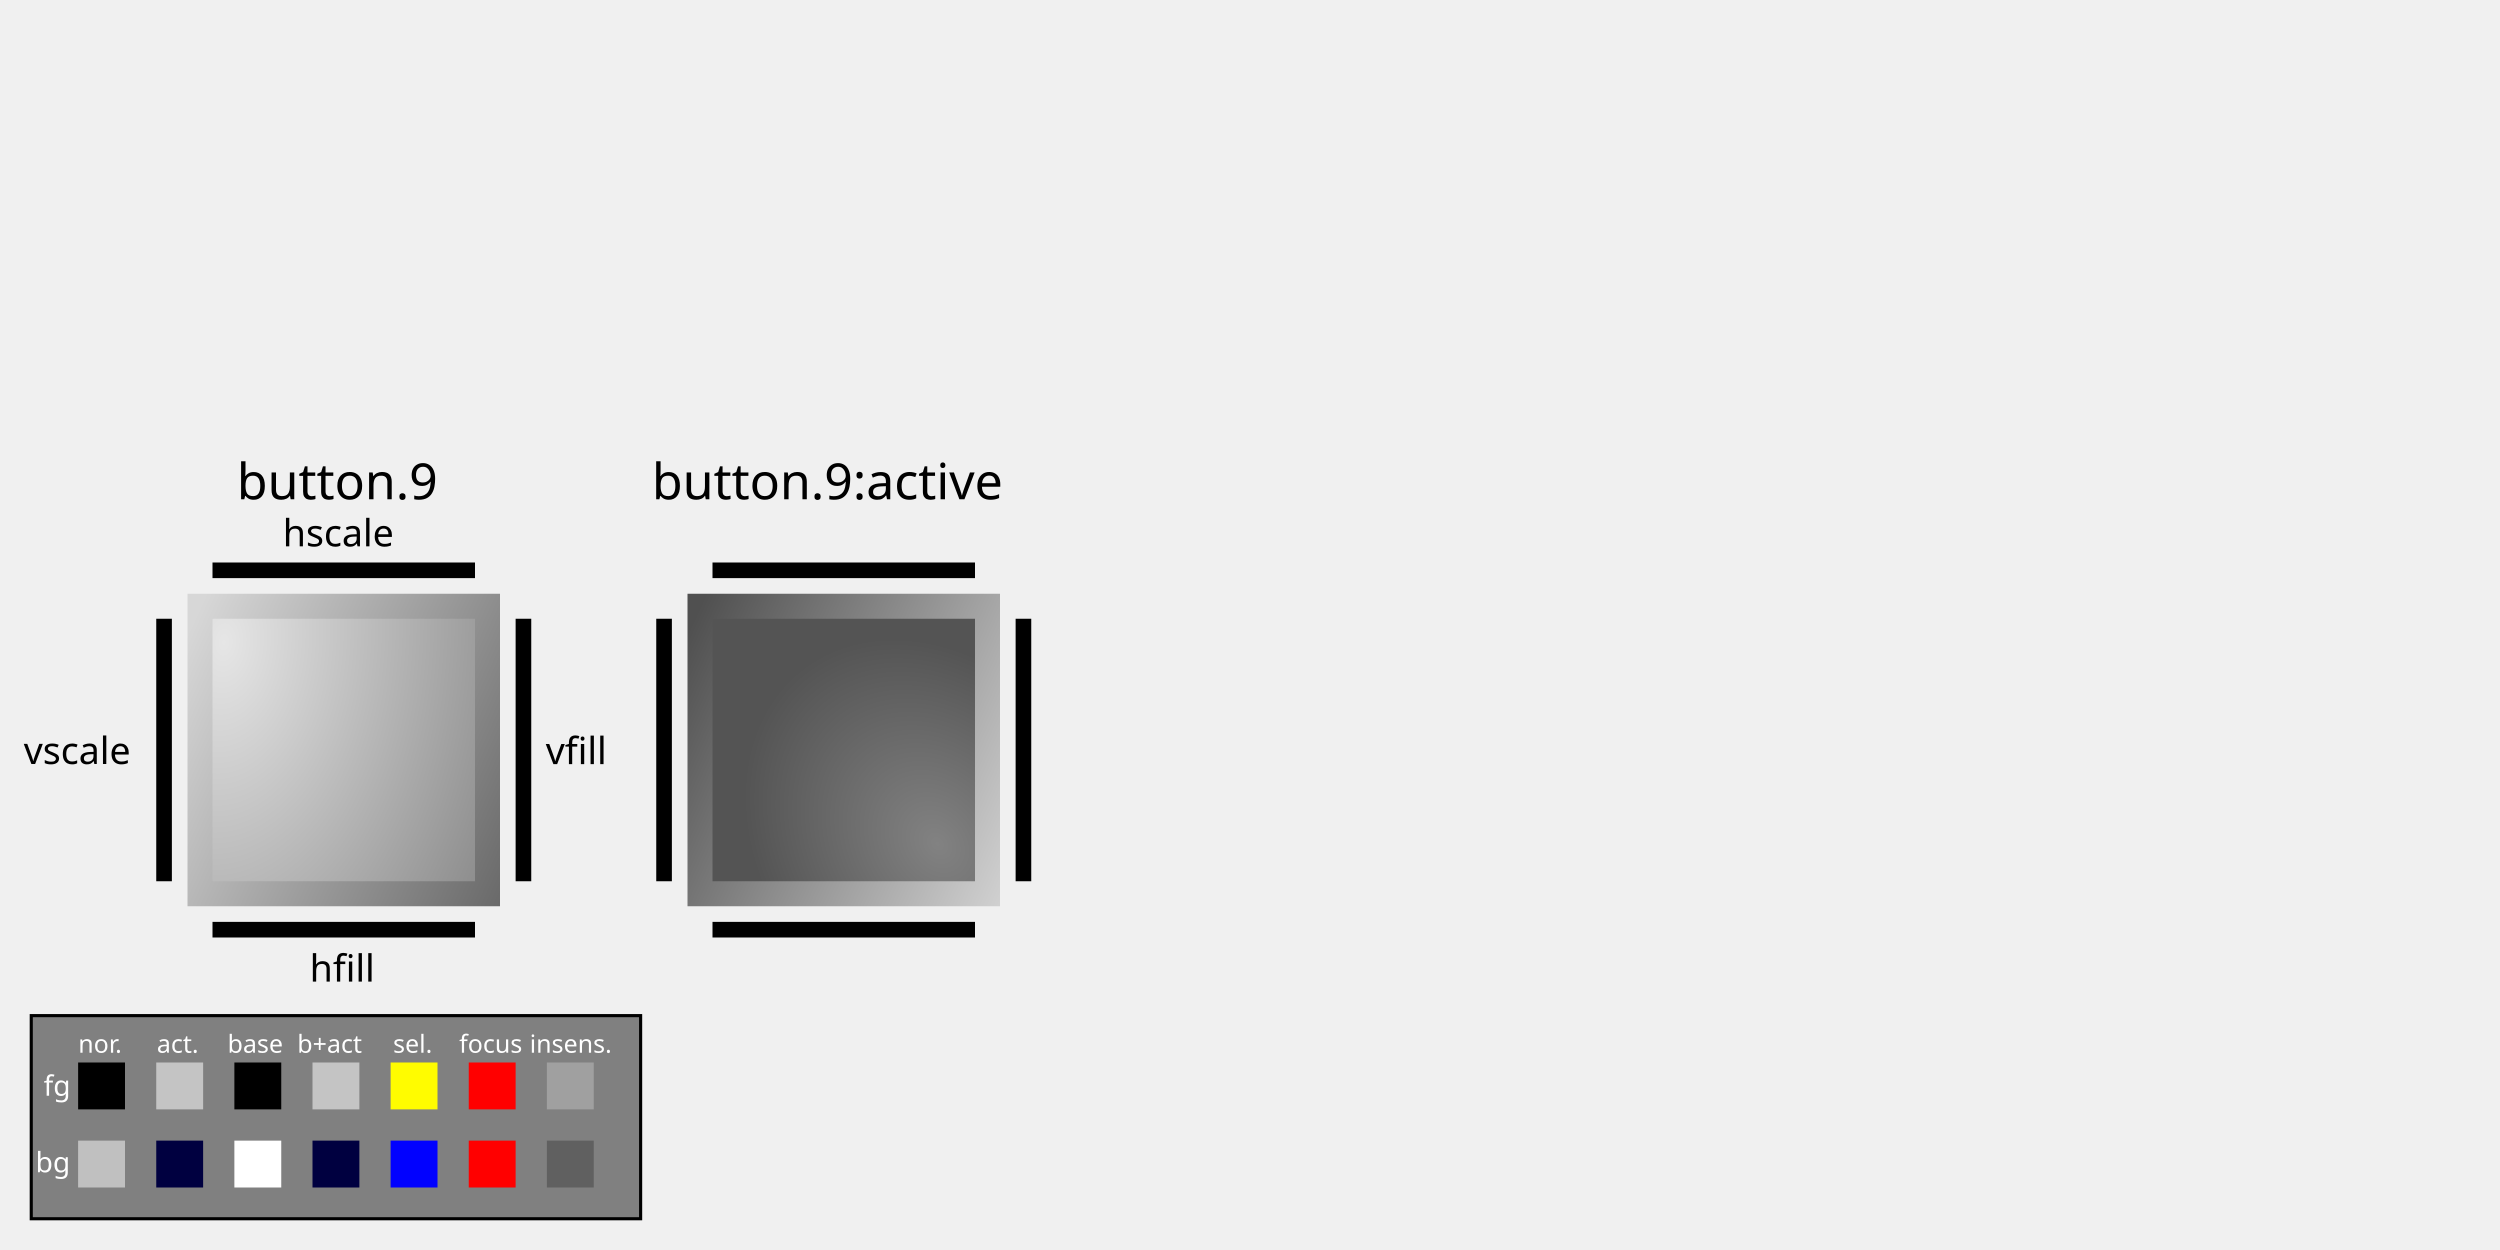
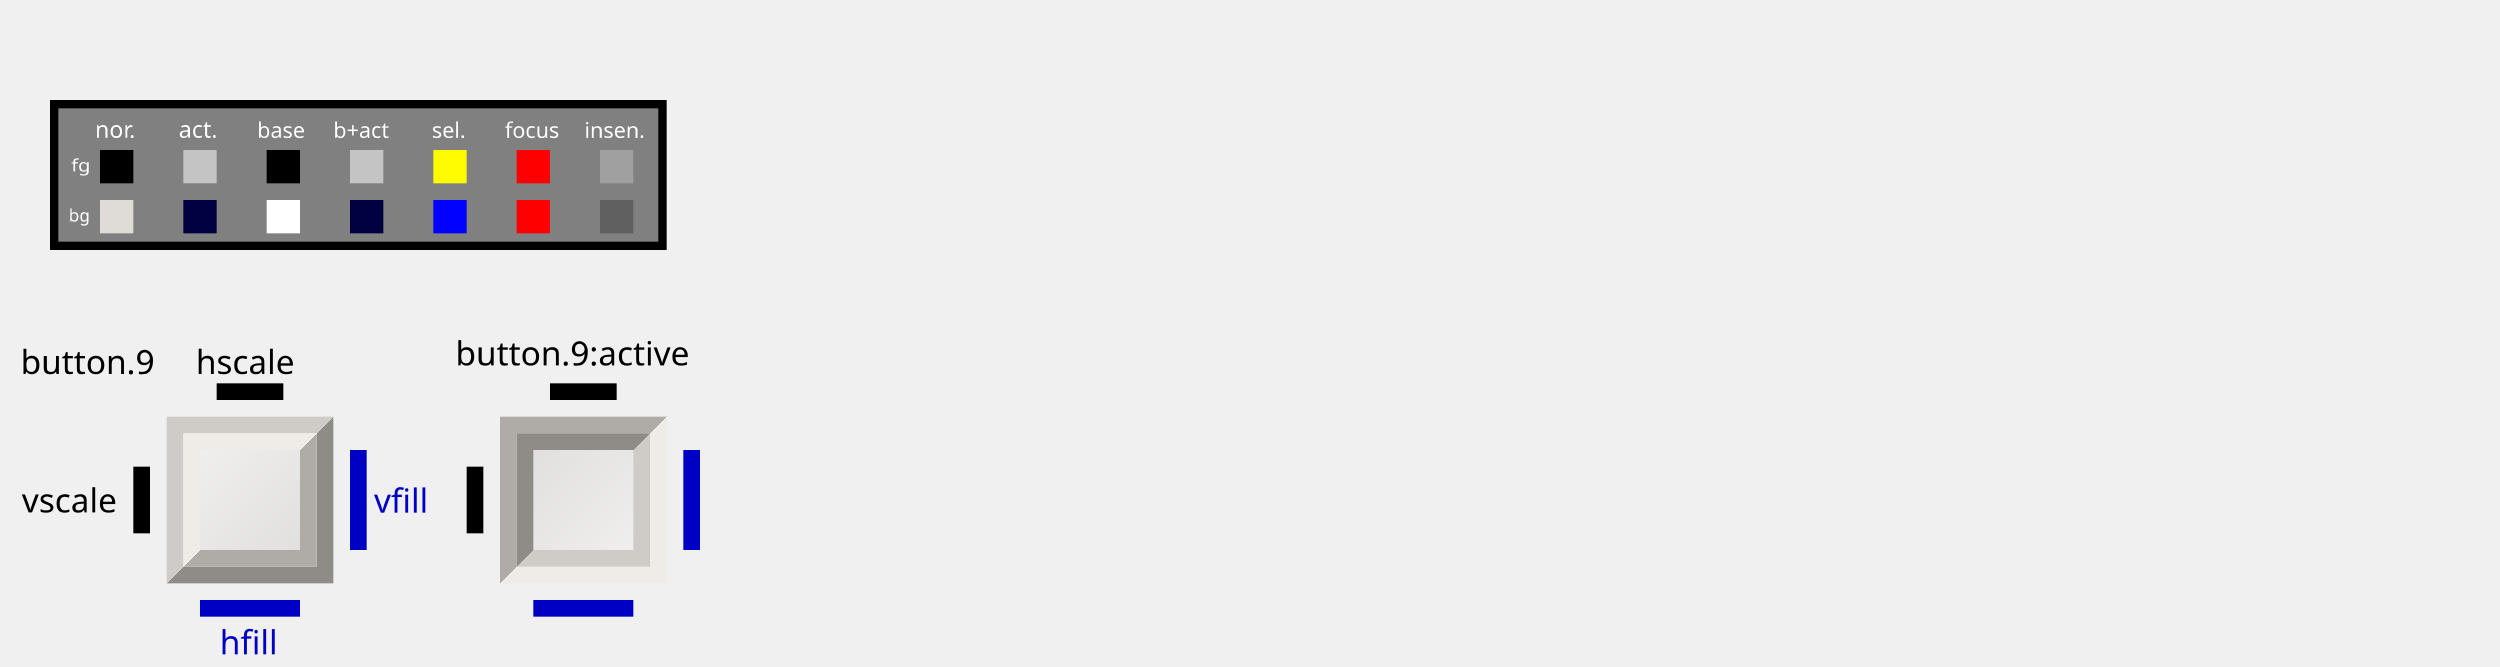
- <svg xmlns="http://www.w3.org/2000/svg" xmlns:xlink="http://www.w3.org/1999/xlink" width="800" height="400" id="svg2" version="1.1">
+ <svg xmlns="http://www.w3.org/2000/svg" xmlns:xlink="http://www.w3.org/1999/xlink" width="150" height="40" id="svg2" version="1.1">
  <defs id="defs4">
-     <linearGradient id="linearGradient4211">
-       <stop style="stop-color:#e6e6e6;stop-opacity:1;" offset="0" id="stop4213" />
-       <stop style="stop-color:#808080;stop-opacity:1;" offset="1" id="stop4215" />
+     <linearGradient id="linearGradient4546">
+       <stop id="stop4548" offset="0" style="stop-color:#efece8;stop-opacity:0.231;" />
+       <stop id="stop4550" offset="1" style="stop-color:#afaca8;stop-opacity:0.231;" />
    </linearGradient>
-     <linearGradient id="linearGradient4203">
-       <stop style="stop-color:#d7d7d7;stop-opacity:1;" offset="0" id="stop4205" />
-       <stop style="stop-color:#646464;stop-opacity:1;" offset="1" id="stop4207" />
+     <linearGradient id="linearGradient4534">
+       <stop style="stop-color:#8f8c88;stop-opacity:1;" offset="0" id="stop4536" />
+       <stop id="stop4544" offset="0.5" style="stop-color:#8f8c88;stop-opacity:1;" />
+       <stop id="stop4542" offset="0.5" style="stop-color:#cfccc8;stop-opacity:1;" />
+       <stop style="stop-color:#cfccc8;stop-opacity:1;" offset="1" id="stop4538" />
    </linearGradient>
-     <linearGradient xlink:href="#linearGradient4203" id="linearGradient4209" x1="300" y1="90" x2="430" y2="180" gradientUnits="userSpaceOnUse" gradientTransform="matrix(0.7666666,0,0,1.15,-166,742.8621)" />
-     <radialGradient xlink:href="#linearGradient4211" id="radialGradient4217" cx="310" cy="86.047" fx="310" fy="86.047" r="63" gradientTransform="matrix(1.460317,1.460318,-1.050103,2.362731,-290.674,201.8587)" gradientUnits="userSpaceOnUse" />
-     <linearGradient id="linearGradient4211-8">
-       <stop style="stop-color:#828282;stop-opacity:1;" offset="0" id="stop4213-0" />
-       <stop style="stop-color:#545454;stop-opacity:1;" offset="1" id="stop4215-9" />
+     <linearGradient id="linearGradient4514">
+       <stop style="stop-color:#afaca8;stop-opacity:1;" offset="0" id="stop4516" />
+       <stop id="stop4524" offset="0.5" style="stop-color:#afaca8;stop-opacity:1;" />
+       <stop id="stop4522" offset="0.5" style="stop-color:#efece8;stop-opacity:1;" />
+       <stop style="stop-color:#efece8;stop-opacity:1;" offset="1" id="stop4518" />
    </linearGradient>
-     <linearGradient id="linearGradient4203-2">
-       <stop style="stop-color:#505050;stop-opacity:1;" offset="0" id="stop4205-6" />
-       <stop style="stop-color:#d7d7d7;stop-opacity:1;" offset="1" id="stop4207-4" />
+     <linearGradient id="linearGradient4195">
+       <stop style="stop-color:#efece8;stop-opacity:1;" offset="0" id="stop4197" />
+       <stop id="stop4206" offset="0.5" style="stop-color:#efece8;stop-opacity:1;" />
+       <stop id="stop4203" offset="0.5" style="stop-color:#afaca8;stop-opacity:1;" />
+       <stop style="stop-color:#afaca8;stop-opacity:1;" offset="1" id="stop4199" />
    </linearGradient>
-     <radialGradient r="63" fy="84.923" fx="336.538" cy="84.923" cx="336.538" gradientTransform="matrix(-0.7936505,-0.7936507,0.5808159,-0.6778472,517.7687,1247.021)" gradientUnits="userSpaceOnUse" id="radialGradient4274" xlink:href="#linearGradient4211-8" />
-     <linearGradient y2="180" x2="430" y1="90" x1="300" gradientTransform="matrix(0.7666666,0,0,1.15,-6.000012,742.8622)" gradientUnits="userSpaceOnUse" id="linearGradient4276" xlink:href="#linearGradient4203-2" />
+     <linearGradient id="linearGradient4183">
+       <stop style="stop-color:#cfccc8;stop-opacity:1;" offset="0" id="stop4185" />
+       <stop id="stop4193" offset="0.5" style="stop-color:#cfccc8;stop-opacity:1;" />
+       <stop id="stop4191" offset="0.5" style="stop-color:#8f8c88;stop-opacity:1;" />
+       <stop style="stop-color:#8f8c88;stop-opacity:1;" offset="1" id="stop4187" />
+     </linearGradient>
+     <linearGradient xlink:href="#linearGradient4183" id="linearGradient4189" x1="20" y1="1022.362" x2="30" y2="1032.362" gradientUnits="userSpaceOnUse" gradientTransform="translate(2.1025641e-8,-1.2018603e-5)" />
+     <linearGradient xlink:href="#linearGradient4195" id="linearGradient4201" x1="21" y1="1023.362" x2="29" y2="1031.362" gradientUnits="userSpaceOnUse" gradientTransform="translate(1.1896104e-7,5.130676e-6)" />
+     <linearGradient xlink:href="#linearGradient4546" id="linearGradient4214" x1="22" y1="1024.362" x2="28" y2="1030.362" gradientUnits="userSpaceOnUse" gradientTransform="translate(1.1896104e-7,5.130676e-6)" />
+     <linearGradient xlink:href="#linearGradient4514" id="linearGradient4520" x1="30" y1="1037.362" x2="40" y2="1047.362" gradientUnits="userSpaceOnUse" gradientTransform="translate(-8.6102564e-7,1.0737048e-6)" />
+     <linearGradient xlink:href="#linearGradient4534" id="linearGradient4540" x1="31" y1="1038.362" x2="39" y2="1046.362" gradientUnits="userSpaceOnUse" gradientTransform="translate(-5.2e-7,-1.2641293e-6)" />
+     <linearGradient xlink:href="#linearGradient4546" id="linearGradient4558" x1="38" y1="1045.362" x2="32" y2="1039.362" gradientUnits="userSpaceOnUse" gradientTransform="translate(-5.2e-7,-1.2641293e-6)" />
  </defs>
-   <g id="layer2" transform="translate(0,-652.3622)" />
-   <g id="layer1" transform="translate(0,-652.3622)">
-     <rect style="fill:#808080;fill-opacity:1;stroke:#000000;stroke-width:1;stroke-opacity:1" id="rect5558" width="195" height="65" x="10" y="977.362" rx="0" ry="0" />
-     <rect style="fill:#000000;fill-opacity:1;stroke:none" id="fg:normal" width="15" height="15" x="25" y="992.362" rx="0" ry="0" />
-     <rect style="fill:#000000;fill-opacity:1;stroke:none" id="button.9.vfill" width="5" height="84" x="165" y="850.362" />
-     <rect style="fill:#000000;fill-opacity:1;stroke:none" id="button.9.vscale" width="5" height="84" x="50" y="850.362" />
-     <rect style="fill:#000000;fill-opacity:1;stroke:none" id="button.9.hscale" width="84" height="5" x="68" y="832.362" />
-     <rect style="fill:#000000;fill-opacity:1;stroke:none" id="button.9.hfill" width="84" height="5" x="68" y="947.362" />
-     <text xml:space="preserve" style="font-size:16px;font-style:normal;font-weight:normal;line-height:125%;letter-spacing:0px;word-spacing:0px;fill:#000000;fill-opacity:1;stroke:none;font-family:Sans" x="75.793" y="812.136" id="text4419">
-       <tspan id="tspan4421" x="75.793" y="812.136">button.9</tspan>
+   <g id="layer2" transform="translate(0,-1012.362)" />
+   <g id="layer1" transform="translate(0,-1012.362)">
+     <rect style="fill:#0000c4;fill-opacity:1;stroke:none" id="button.9.vfill" width="1" height="6" x="21" y="1039.362" />
+     <rect style="fill:#000000;fill-opacity:1;stroke:none" id="button.9.vscale" width="1" height="4" x="8" y="1040.362" />
+     <rect style="fill:#000000;fill-opacity:1;stroke:none" id="button.9.hscale" width="4" height="1" x="13" y="1035.362" />
+     <rect style="fill:#0000c4;fill-opacity:1;stroke:none" id="button.9.hfill" width="6" height="1" x="12" y="1048.362" />
+     <text xml:space="preserve" style="font-size:2.665px;font-style:normal;font-weight:normal;line-height:125%;letter-spacing:0px;word-spacing:0px;fill:#000000;fill-opacity:1;stroke:none;font-family:Sans" x="1.238" y="1034.8" id="text4419">
+       <tspan id="tspan4421" x="1.238" y="1034.8" style="font-size:2px">button.9</tspan>
    </text>
-     <text xml:space="preserve" style="font-size:12px;font-style:normal;font-weight:normal;line-height:125%;letter-spacing:0px;word-spacing:0px;fill:#000000;fill-opacity:1;stroke:none;font-family:Sans" x="90.497" y="827.192" id="text4423">
-       <tspan id="tspan4425" x="90.497" y="827.192">hscale</tspan>
+     <text xml:space="preserve" style="font-size:1.999px;font-style:normal;font-weight:normal;line-height:125%;letter-spacing:0px;word-spacing:0px;fill:#000000;fill-opacity:1;stroke:none;font-family:Sans" x="11.75" y="1034.8" id="text4423">
+       <tspan id="tspan4425" x="11.75" y="1034.8" style="font-size:2px">hscale</tspan>
    </text>
-     <text xml:space="preserve" style="font-size:12px;font-style:normal;font-weight:normal;line-height:125%;letter-spacing:0px;word-spacing:0px;fill:#000000;fill-opacity:1;stroke:none;font-family:Sans" x="99.093" y="966.479" id="text4423-0">
-       <tspan id="tspan4425-0" x="99.093" y="966.479">hfill</tspan>
+     <text xml:space="preserve" style="font-size:1.999px;font-style:normal;font-weight:normal;line-height:125%;letter-spacing:0px;word-spacing:0px;fill:#0000c4;fill-opacity:1;stroke:none;font-family:Sans" x="13.182" y="1051.624" id="text4423-0">
+       <tspan id="tspan4425-0" x="13.182" y="1051.624" style="font-size:2px;fill:#0000c4;fill-opacity:1">hfill</tspan>
    </text>
-     <text xml:space="preserve" style="font-size:12px;font-style:normal;font-weight:normal;line-height:125%;letter-spacing:0px;word-spacing:0px;fill:#000000;fill-opacity:1;stroke:none;font-family:Sans" x="7.6" y="896.836" id="text4423-9">
-       <tspan id="tspan4425-5" x="7.6" y="896.836">vscale</tspan>
+     <text xml:space="preserve" style="font-size:0.518px;font-style:normal;font-weight:normal;line-height:125%;letter-spacing:0px;word-spacing:0px;fill:#000000;fill-opacity:1;stroke:none;font-family:Sans" x="1.312" y="1043.148" id="text4423-9" transform="scale(1.000039,0.9999611)">
+       <tspan id="tspan4425-5" x="1.312" y="1043.148" style="font-size:2px">vscale</tspan>
    </text>
-     <text xml:space="preserve" style="font-size:12px;font-style:normal;font-weight:normal;line-height:125%;letter-spacing:0px;word-spacing:0px;fill:#000000;fill-opacity:1;stroke:none;font-family:Sans" x="174.643" y="896.884" id="text4423-9-1">
-       <tspan id="tspan4425-5-2" x="174.643" y="896.884">vfill</tspan>
+     <text xml:space="preserve" style="font-size:1.999px;font-style:normal;font-weight:normal;line-height:125%;letter-spacing:0px;word-spacing:0px;fill:#0000c4;fill-opacity:1;stroke:none;font-family:Sans" x="22.44" y="1043.122" id="text4423-9-1">
+       <tspan id="tspan4425-5-2" x="22.44" y="1043.122" style="font-size:2px;fill:#0000c4;fill-opacity:1">vfill</tspan>
    </text>
-     <rect style="fill:#000000;fill-opacity:1;stroke:none" id="button.9.vfill:active" width="5" height="84" x="325" y="850.362" />
-     <rect style="fill:#000000;fill-opacity:1;stroke:none" id="button.9.vscale:active" width="5" height="84" x="210" y="850.362" />
-     <rect style="fill:#000000;fill-opacity:1;stroke:none" id="button.9.hscale:active" width="84" height="5" x="228" y="832.362" />
-     <rect style="fill:#000000;fill-opacity:1;stroke:none" id="button.9.hfill:active" width="84" height="5" x="228" y="947.362" />
-     <text xml:space="preserve" style="font-size:16px;font-style:normal;font-weight:normal;line-height:125%;letter-spacing:0px;word-spacing:0px;fill:#000000;fill-opacity:1;stroke:none;font-family:Sans" x="208.621" y="812.136" id="text4419-7">
-       <tspan id="tspan4421-6" x="208.621" y="812.136">button.9:active</tspan>
+     <rect style="fill:#0000c4;fill-opacity:1;stroke:none" id="button.9.vfill:active" width="1" height="6" x="41" y="1039.362" />
+     <rect style="fill:#000000;fill-opacity:1;stroke:none" id="button.9.vscale:active" width="1" height="4" x="28" y="1040.362" />
+     <rect style="fill:#000000;fill-opacity:1;stroke:none" id="button.9.hscale:active" width="4" height="1" x="33" y="1035.362" />
+     <rect style="fill:#0000c4;fill-opacity:1;stroke:none" id="button.9.hfill:active" width="6" height="1" x="32" y="1048.362" />
+     <text xml:space="preserve" style="font-size:1.769px;font-style:normal;font-weight:normal;line-height:125%;letter-spacing:0px;word-spacing:0px;fill:#000000;fill-opacity:1;stroke:none;font-family:Sans" x="27.328" y="1034.285" id="text4419-7">
+       <tspan id="tspan4421-6" x="27.328" y="1034.285" style="font-size:2px">button.9:active</tspan>
    </text>
-     <text xml:space="preserve" style="font-size:12px;font-style:normal;font-weight:normal;line-height:125%;letter-spacing:0px;word-spacing:0px;fill:#ffffff;fill-opacity:1;stroke:none;font-family:Sans" x="13.94" y="1002.99" id="text4423-9-6">
-       <tspan id="tspan4425-5-3" x="13.94" y="1002.99" style="font-size:9px;fill:#ffffff;fill-opacity:1">fg</tspan>
-     </text>
-     <text xml:space="preserve" style="font-size:12px;font-style:normal;font-weight:normal;line-height:125%;letter-spacing:0px;word-spacing:0px;fill:#ffffff;fill-opacity:1;stroke:none;font-family:Sans" x="11.392" y="1027.49" id="text4423-9-6-0">
-       <tspan id="tspan4425-5-3-7" x="11.392" y="1027.49" style="font-size:9px;fill:#ffffff;fill-opacity:1">bg</tspan>
-     </text>
-     <text xml:space="preserve" style="font-size:12px;font-style:normal;font-weight:normal;line-height:125%;letter-spacing:0px;word-spacing:0px;fill:#ffffff;fill-opacity:1;stroke:none;font-family:Sans" x="25.031" y="989.249" id="text4423-9-6-8">
-       <tspan id="tspan4425-5-3-3" x="25.031" y="989.249" style="font-size:8px;fill:#ffffff;fill-opacity:1">nor.</tspan>
-     </text>
-     <text xml:space="preserve" style="font-size:12px;font-style:normal;font-weight:normal;line-height:125%;letter-spacing:0px;word-spacing:0px;fill:#ffffff;fill-opacity:1;stroke:none;font-family:Sans" x="50.193" y="989.249" id="text4423-9-6-8-4">
-       <tspan id="tspan4425-5-3-3-5" x="50.193" y="989.249" style="font-size:8px;fill:#ffffff;fill-opacity:1">act.</tspan>
-     </text>
-     <text xml:space="preserve" style="font-size:12px;font-style:normal;font-weight:normal;line-height:125%;letter-spacing:0px;word-spacing:0px;fill:#ffffff;fill-opacity:1;stroke:none;font-family:Sans" x="125.787" y="989.249" id="text4423-9-6-8-4-6">
-       <tspan id="tspan4425-5-3-3-5-9" x="125.787" y="989.249" style="font-size:8px;fill:#ffffff;fill-opacity:1">sel.</tspan>
-     </text>
-     <rect style="fill:#c0c0c0;fill-opacity:1;stroke:none" id="bg:normal" width="15" height="15" x="25" y="1017.363" rx="0" ry="0" />
-     <rect style="fill:#c4c4c4;fill-opacity:1;stroke:none" id="fg:active" width="15" height="15" x="50" y="992.362" rx="0" ry="0" />
-     <rect style="fill:#fffc00;fill-opacity:1;stroke:none" id="fg:selected" width="15" height="15" x="125" y="992.362" rx="0" ry="0" />
-     <rect style="fill:#000040;fill-opacity:1;stroke:none" id="bg:active" width="15" height="15" x="50" y="1017.363" rx="0" ry="0" />
-     <rect style="fill:#0101ff;fill-opacity:1;stroke:none" id="bg:selected" width="15" height="15" x="125" y="1017.363" rx="0" ry="0" />
-     <rect style="fill:#ff0000;fill-opacity:1;stroke:none" id="bg:focusable" width="15" height="15" x="150" y="1017.363" rx="0" ry="0" />
-     <text xml:space="preserve" style="font-size:12px;font-style:normal;font-weight:normal;line-height:125%;letter-spacing:0px;word-spacing:0px;fill:#ffffff;fill-opacity:1;stroke:none;font-family:Sans" x="146.926" y="989.249" id="text4423-9-6-8-4-6-1">
-       <tspan id="tspan4425-5-3-3-5-9-3" x="146.926" y="989.249" style="font-size:8px;fill:#ffffff;fill-opacity:1">focus</tspan>
-     </text>
-     <rect style="fill:#000000;fill-opacity:1;stroke:none" id="fg:base" width="15" height="15" x="75" y="992.362" rx="0" ry="0" />
-     <text xml:space="preserve" style="font-size:12px;font-style:normal;font-weight:normal;line-height:125%;letter-spacing:0px;word-spacing:0px;fill:#ffffff;fill-opacity:1;stroke:none;font-family:Sans" x="72.811" y="989.249" id="text4423-9-6-8-2">
-       <tspan id="tspan4425-5-3-3-9" x="72.811" y="989.249" style="font-size:8px;fill:#ffffff;fill-opacity:1">base</tspan>
-     </text>
-     <text xml:space="preserve" style="font-size:12px;font-style:normal;font-weight:normal;line-height:125%;letter-spacing:0px;word-spacing:0px;fill:#ffffff;fill-opacity:1;stroke:none;font-family:Sans" x="95.117" y="989.249" id="text4423-9-6-8-4-9">
-       <tspan id="tspan4425-5-3-3-5-5" x="95.117" y="989.249" style="font-size:8px;fill:#ffffff;fill-opacity:1">b+act</tspan>
-     </text>
-     <rect style="fill:#ffffff;fill-opacity:1;stroke:none" id="bg:base" width="15" height="15" x="75" y="1017.363" rx="0" ry="0" />
-     <rect style="fill:#c4c4c4;fill-opacity:1;stroke:none" id="fg:base:active" width="15" height="15" x="100" y="992.362" rx="0" ry="0" />
-     <rect style="fill:#000040;fill-opacity:1;stroke:none" id="bg:base:active" width="15" height="15" x="100" y="1017.363" rx="0" ry="0" />
    <flowRoot xml:space="preserve" id="flowRoot4641" style="font-size:12px;font-style:normal;font-weight:normal;line-height:125%;letter-spacing:0px;word-spacing:0px;fill:#000000;fill-opacity:1;stroke:none;font-family:Sans">
      <flowRegion id="flowRegion4643">
        <rect id="rect4645" width="74.6" height="101.47" x="90.863" y="0.935" />
      </flowRegion>
      <flowPara id="flowPara4647" />
    </flowRoot>
-     <text xml:space="preserve" style="font-size:12px;font-style:normal;font-weight:normal;line-height:125%;letter-spacing:0px;word-spacing:0px;fill:#ffffff;fill-opacity:1;stroke:none;font-family:Sans" x="169.5" y="989.249" id="text4423-9-6-8-4-9-4">
-       <tspan id="tspan4425-5-3-3-5-5-2" x="169.5" y="989.249" style="font-size:8px;fill:#ffffff;fill-opacity:1">insens.</tspan>
+     <rect style="fill:#808080;fill-opacity:1;stroke:#000000;stroke-width:0.5;stroke-miterlimit:4;stroke-opacity:1;stroke-dasharray:none" id="rect5558" width="36.5" height="8.5" x="3.25" y="1018.612" rx="0" ry="0" />
+     <rect style="fill:#000000;fill-opacity:1;stroke:none" id="fg:normal" width="2" height="2" x="6" y="1021.362" rx="0" ry="0" />
+     <text xml:space="preserve" style="font-size:1.482px;font-style:normal;font-weight:normal;line-height:125%;letter-spacing:0px;word-spacing:0px;fill:#ffffff;fill-opacity:1;stroke:none;font-family:Sans" x="3.973" y="1099.781" id="text4423-9-6" transform="scale(1.075425,0.9298647)">
+       <tspan id="tspan4425-5-3" x="3.973" y="1099.781" style="font-size:1.111px;fill:#ffffff;fill-opacity:1">fg</tspan>
    </text>
-     <rect style="fill:#a0a0a0;fill-opacity:1;stroke:none" id="fg:insensitive" width="15" height="15" x="175" y="992.362" rx="0" ry="0" />
-     <rect style="fill:#606060;fill-opacity:1;stroke:none" id="bg:insensitive" width="15" height="15" x="175" y="1017.363" rx="0" ry="0" />
-     <rect style="fill:#ff0000;fill-opacity:1;stroke:none" id="fg:focusable" width="15" height="15" x="150" y="992.362" rx="0" ry="0" />
-     <rect style="fill:url(#radialGradient4217);fill-opacity:1;stroke:url(#linearGradient4209);stroke-width:8;stroke-miterlimit:4;stroke-opacity:1;stroke-dasharray:none" id="button.9" width="92" height="92" x="64" y="846.362" rx="0" />
-     <rect style="fill:url(#radialGradient4274);fill-opacity:1;stroke:url(#linearGradient4276);stroke-width:8;stroke-miterlimit:4;stroke-opacity:1;stroke-dasharray:none" id="button.9:active" width="92" height="92" x="224" y="846.362" rx="0" />
+     <text xml:space="preserve" style="font-size:1.378px;font-style:normal;font-weight:normal;line-height:125%;letter-spacing:0px;word-spacing:0px;fill:#ffffff;fill-opacity:1;stroke:none;font-family:Sans" x="4.124" y="1025.698" id="text4423-9-6-0" transform="scale(1.000049,0.999951)">
+       <tspan id="tspan4425-5-3-7" x="4.124" y="1025.698" style="font-size:1.033px;fill:#ffffff;fill-opacity:1">bg</tspan>
+     </text>
+     <text xml:space="preserve" style="font-size:2.09px;font-style:normal;font-weight:normal;line-height:125%;letter-spacing:0px;word-spacing:0px;fill:#ffffff;fill-opacity:1;stroke:none;font-family:Sans" x="5.699" y="1020.627" id="text4423-9-6-8">
+       <tspan id="tspan4425-5-3-3" x="5.699" y="1020.627" style="font-size:1.393px;fill:#ffffff;fill-opacity:1">nor.</tspan>
+     </text>
+     <text xml:space="preserve" style="font-size:2.094px;font-style:normal;font-weight:normal;line-height:125%;letter-spacing:0px;word-spacing:0px;fill:#ffffff;fill-opacity:1;stroke:none;font-family:Sans" x="10.725" y="1020.627" id="text4423-9-6-8-4">
+       <tspan id="tspan4425-5-3-3-5" x="10.725" y="1020.627" style="font-size:1.396px;fill:#ffffff;fill-opacity:1">act.</tspan>
+     </text>
+     <text xml:space="preserve" style="font-size:1.938px;font-style:normal;font-weight:normal;line-height:125%;letter-spacing:0px;word-spacing:0px;fill:#ffffff;fill-opacity:1;stroke:none;font-family:Sans" x="25.916" y="1020.629" id="text4423-9-6-8-4-6">
+       <tspan id="tspan4425-5-3-3-5-9" x="25.916" y="1020.629" style="font-size:1.292px;fill:#ffffff;fill-opacity:1">sel.</tspan>
+     </text>
+     <rect style="fill:#dfdcd8;fill-opacity:1;stroke:none" id="bg:normal" width="2" height="2" x="6" y="1024.362" rx="0" ry="0" />
+     <rect style="fill:#c4c4c4;fill-opacity:1;stroke:none" id="fg:active" width="2" height="2" x="11" y="1021.362" rx="0" ry="0" />
+     <rect style="fill:#fffc00;fill-opacity:1;stroke:none" id="fg:selected" width="2" height="2" x="26" y="1021.362" rx="0" ry="0" />
+     <rect style="fill:#000040;fill-opacity:1;stroke:none" id="bg:active" width="2" height="2" x="11" y="1024.362" rx="0" ry="0" />
+     <rect style="fill:#0101ff;fill-opacity:1;stroke:none" id="bg:selected" width="2" height="2" x="26" y="1024.362" rx="0" ry="0" />
+     <rect style="fill:#ff0000;fill-opacity:1;stroke:none" id="bg:focusable" width="2" height="2" x="31" y="1024.362" rx="0" ry="0" />
+     <text xml:space="preserve" style="font-size:1.938px;font-style:normal;font-weight:normal;line-height:125%;letter-spacing:0px;word-spacing:0px;fill:#ffffff;fill-opacity:1;stroke:none;font-family:Sans" x="30.292" y="1020.629" id="text4423-9-6-8-4-6-1">
+       <tspan id="tspan4425-5-3-3-5-9-3" x="30.292" y="1020.629" style="font-size:1.292px;fill:#ffffff;fill-opacity:1">focus</tspan>
+     </text>
+     <rect style="fill:#000000;fill-opacity:1;stroke:none" id="fg:base" width="2" height="2" x="16" y="1021.362" rx="0" ry="0" />
+     <text xml:space="preserve" style="font-size:1.938px;font-style:normal;font-weight:normal;line-height:125%;letter-spacing:0px;word-spacing:0px;fill:#ffffff;fill-opacity:1;stroke:none;font-family:Sans" x="15.435" y="1020.629" id="text4423-9-6-8-2">
+       <tspan id="tspan4425-5-3-3-9" x="15.435" y="1020.629" style="font-size:1.292px;fill:#ffffff;fill-opacity:1">base</tspan>
+     </text>
+     <text xml:space="preserve" style="font-size:1.938px;font-style:normal;font-weight:normal;line-height:125%;letter-spacing:0px;word-spacing:0px;fill:#ffffff;fill-opacity:1;stroke:none;font-family:Sans" x="20" y="1020.629" id="text4423-9-6-8-4-9">
+       <tspan id="tspan4425-5-3-3-5-5" x="20" y="1020.629" style="font-size:1.292px;fill:#ffffff;fill-opacity:1">b+act</tspan>
+     </text>
+     <rect style="fill:#ffffff;fill-opacity:1;stroke:none" id="bg:base" width="2" height="2" x="16" y="1024.362" rx="0" ry="0" />
+     <rect style="fill:#c4c4c4;fill-opacity:1;stroke:none" id="fg:base:active" width="2" height="2" x="21" y="1021.362" rx="0" ry="0" />
+     <rect style="fill:#000040;fill-opacity:1;stroke:none" id="bg:base:active" width="2" height="2" x="21" y="1024.362" rx="0" ry="0" />
+     <text xml:space="preserve" style="font-size:1.938px;font-style:normal;font-weight:normal;line-height:125%;letter-spacing:0px;word-spacing:0px;fill:#ffffff;fill-opacity:1;stroke:none;font-family:Sans" x="35.07" y="1020.629" id="text4423-9-6-8-4-9-4">
+       <tspan id="tspan4425-5-3-3-5-5-2" x="35.07" y="1020.629" style="font-size:1.292px;fill:#ffffff;fill-opacity:1">insen.</tspan>
+     </text>
+     <rect style="fill:#a0a0a0;fill-opacity:1;stroke:none" id="fg:insensitive" width="2" height="2" x="36" y="1021.362" rx="0" ry="0" />
+     <rect style="fill:#606060;fill-opacity:1;stroke:none" id="bg:insensitive" width="2" height="2" x="36" y="1024.362" rx="0" ry="0" />
+     <rect style="fill:#ff0000;fill-opacity:1;stroke:none" id="fg:focusable" width="2" height="2" x="31" y="1021.362" rx="0" ry="0" />
+     <g id="button.9" transform="translate(-10,14.99991)">
+       <rect rx="0" y="1022.862" x="20.5" height="9" width="9" id="rect4146" style="fill:none;stroke:url(#linearGradient4189);stroke-width:1;stroke-miterlimit:4;stroke-opacity:1;stroke-dasharray:none" />
+       <rect rx="0" y="1023.862" x="21.5" height="7" width="7" id="rect4111" style="fill:url(#linearGradient4214);fill-opacity:1;stroke:url(#linearGradient4201);stroke-width:1;stroke-miterlimit:4;stroke-opacity:1;stroke-dasharray:none" />
+     </g>
+     <g id="button.9:active">
+       <rect rx="0" y="1037.862" x="30.5" height="9" width="9" id="rect4496" style="fill:none;stroke:url(#linearGradient4520);stroke-width:1;stroke-miterlimit:4;stroke-opacity:1;stroke-dasharray:none" />
+       <rect rx="0" y="1038.862" x="31.5" height="7" width="7" id="rect4490" style="fill:url(#linearGradient4558);fill-opacity:1;stroke:url(#linearGradient4540);stroke-width:1;stroke-miterlimit:4;stroke-opacity:1;stroke-dasharray:none" />
+     </g>
  </g>
</svg>
